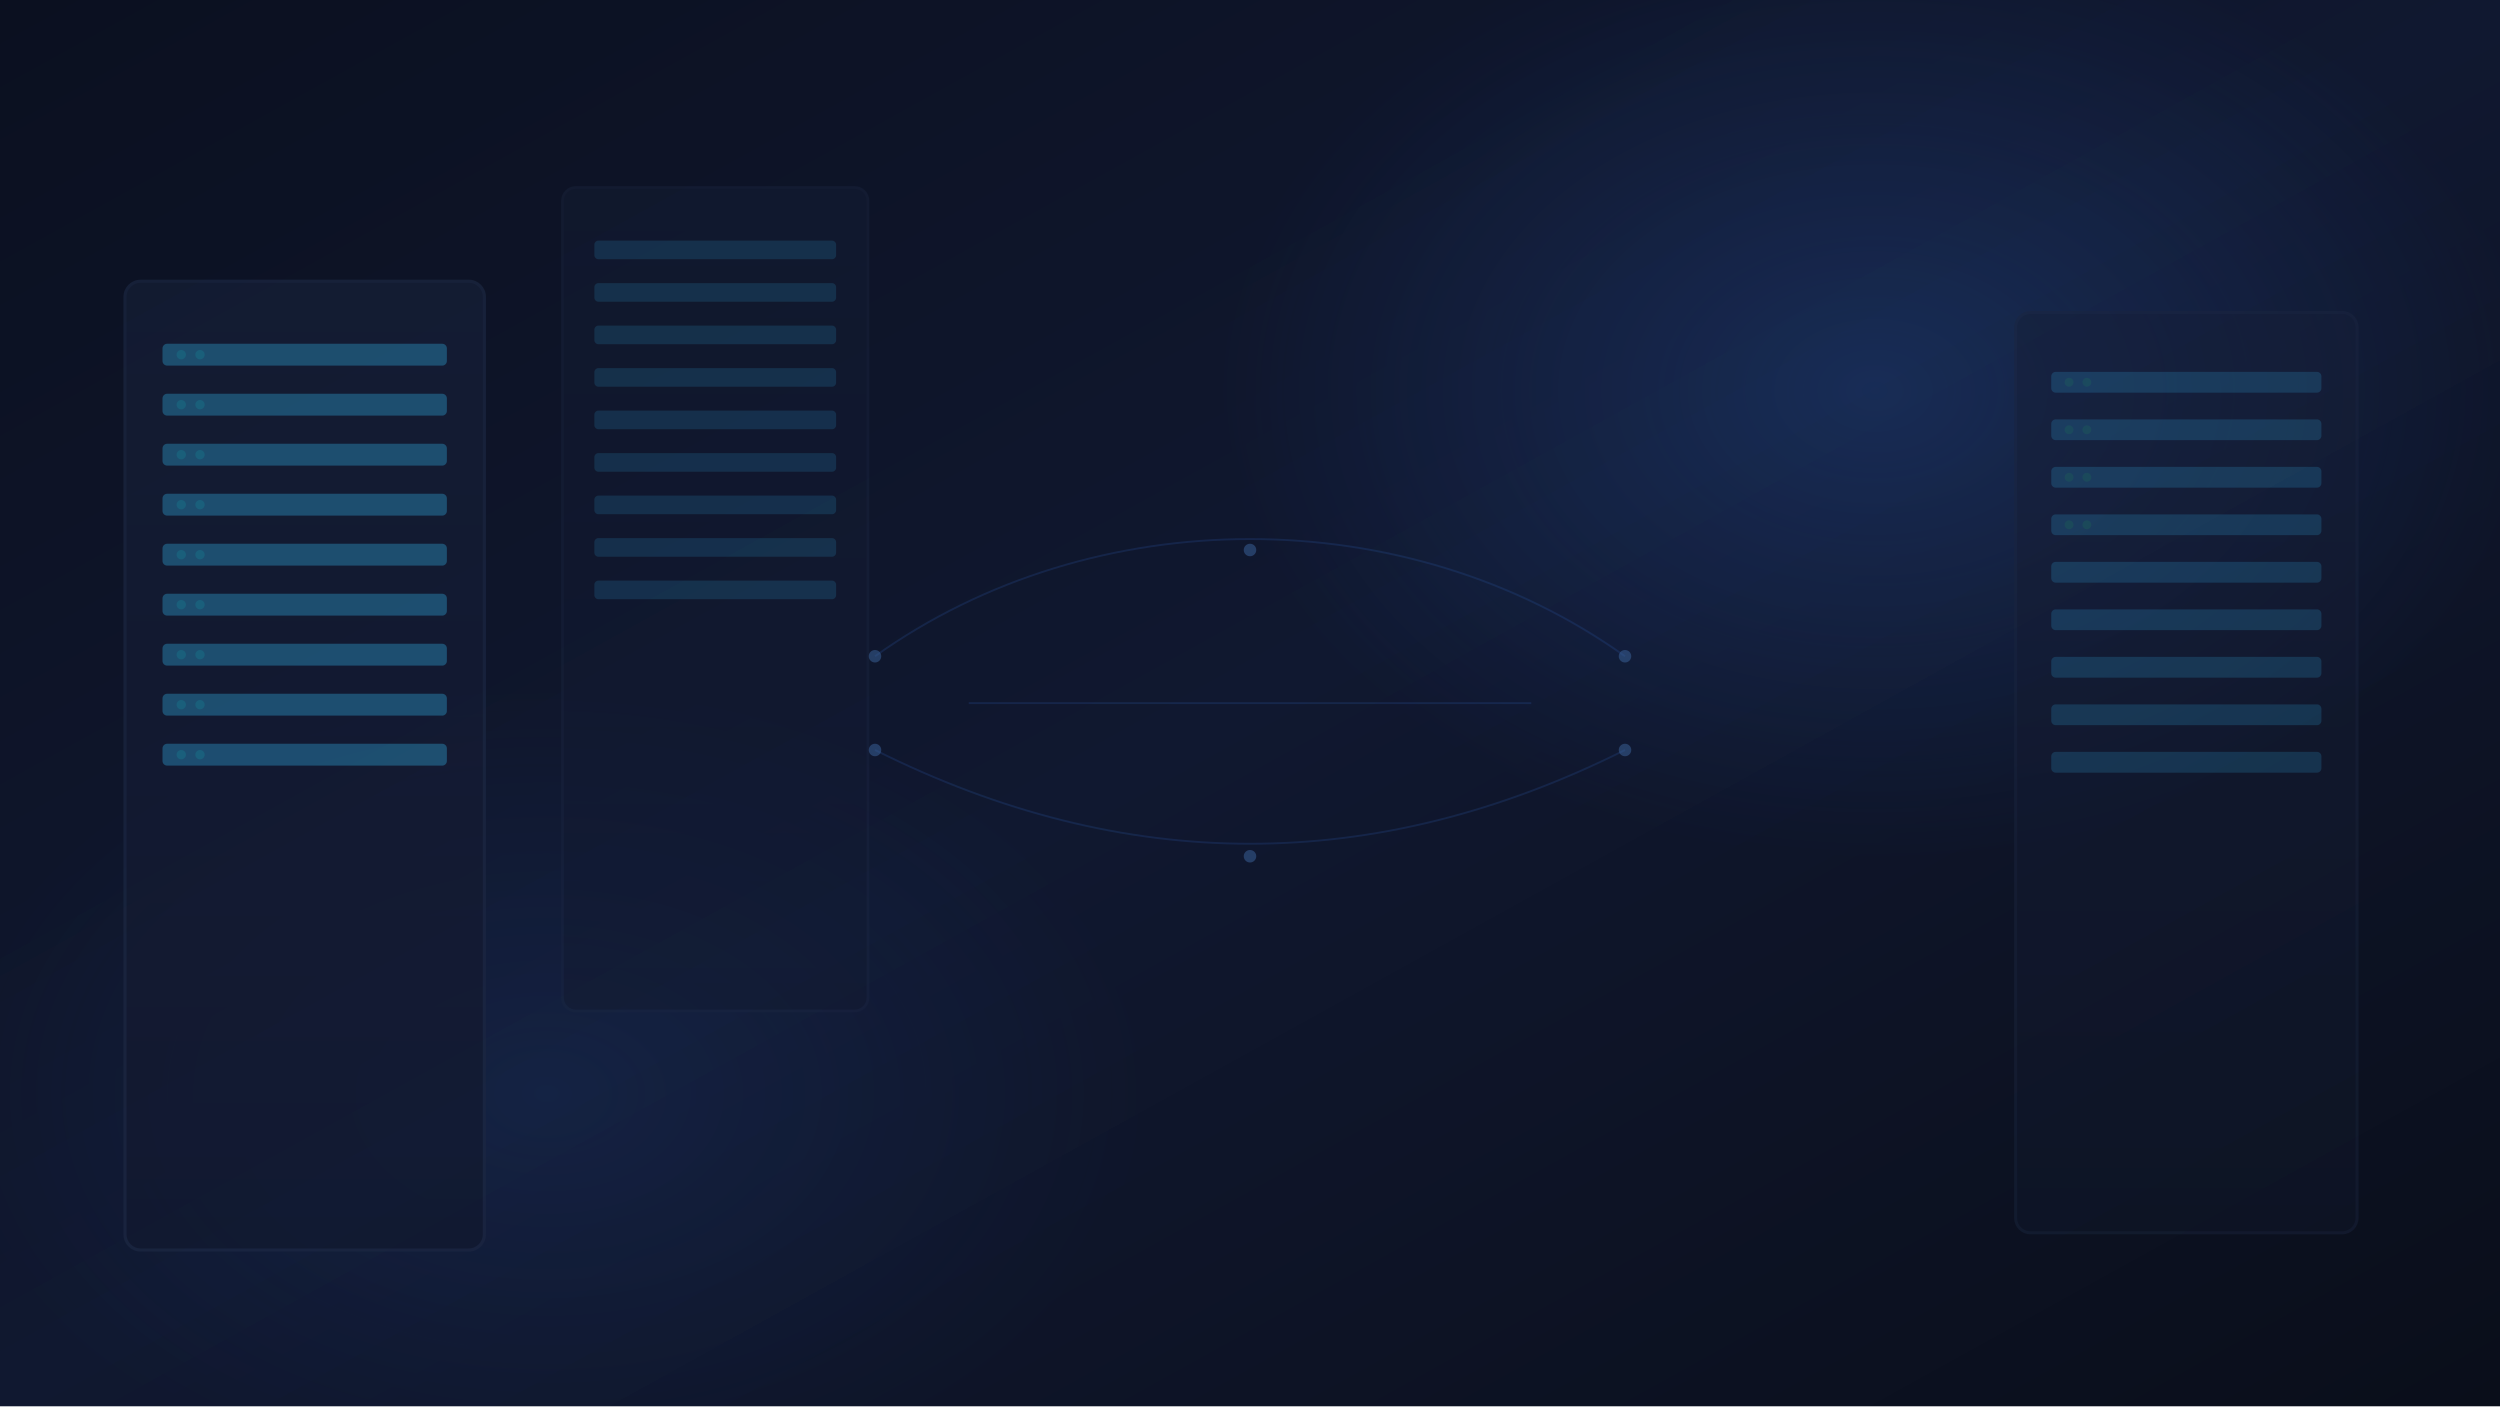
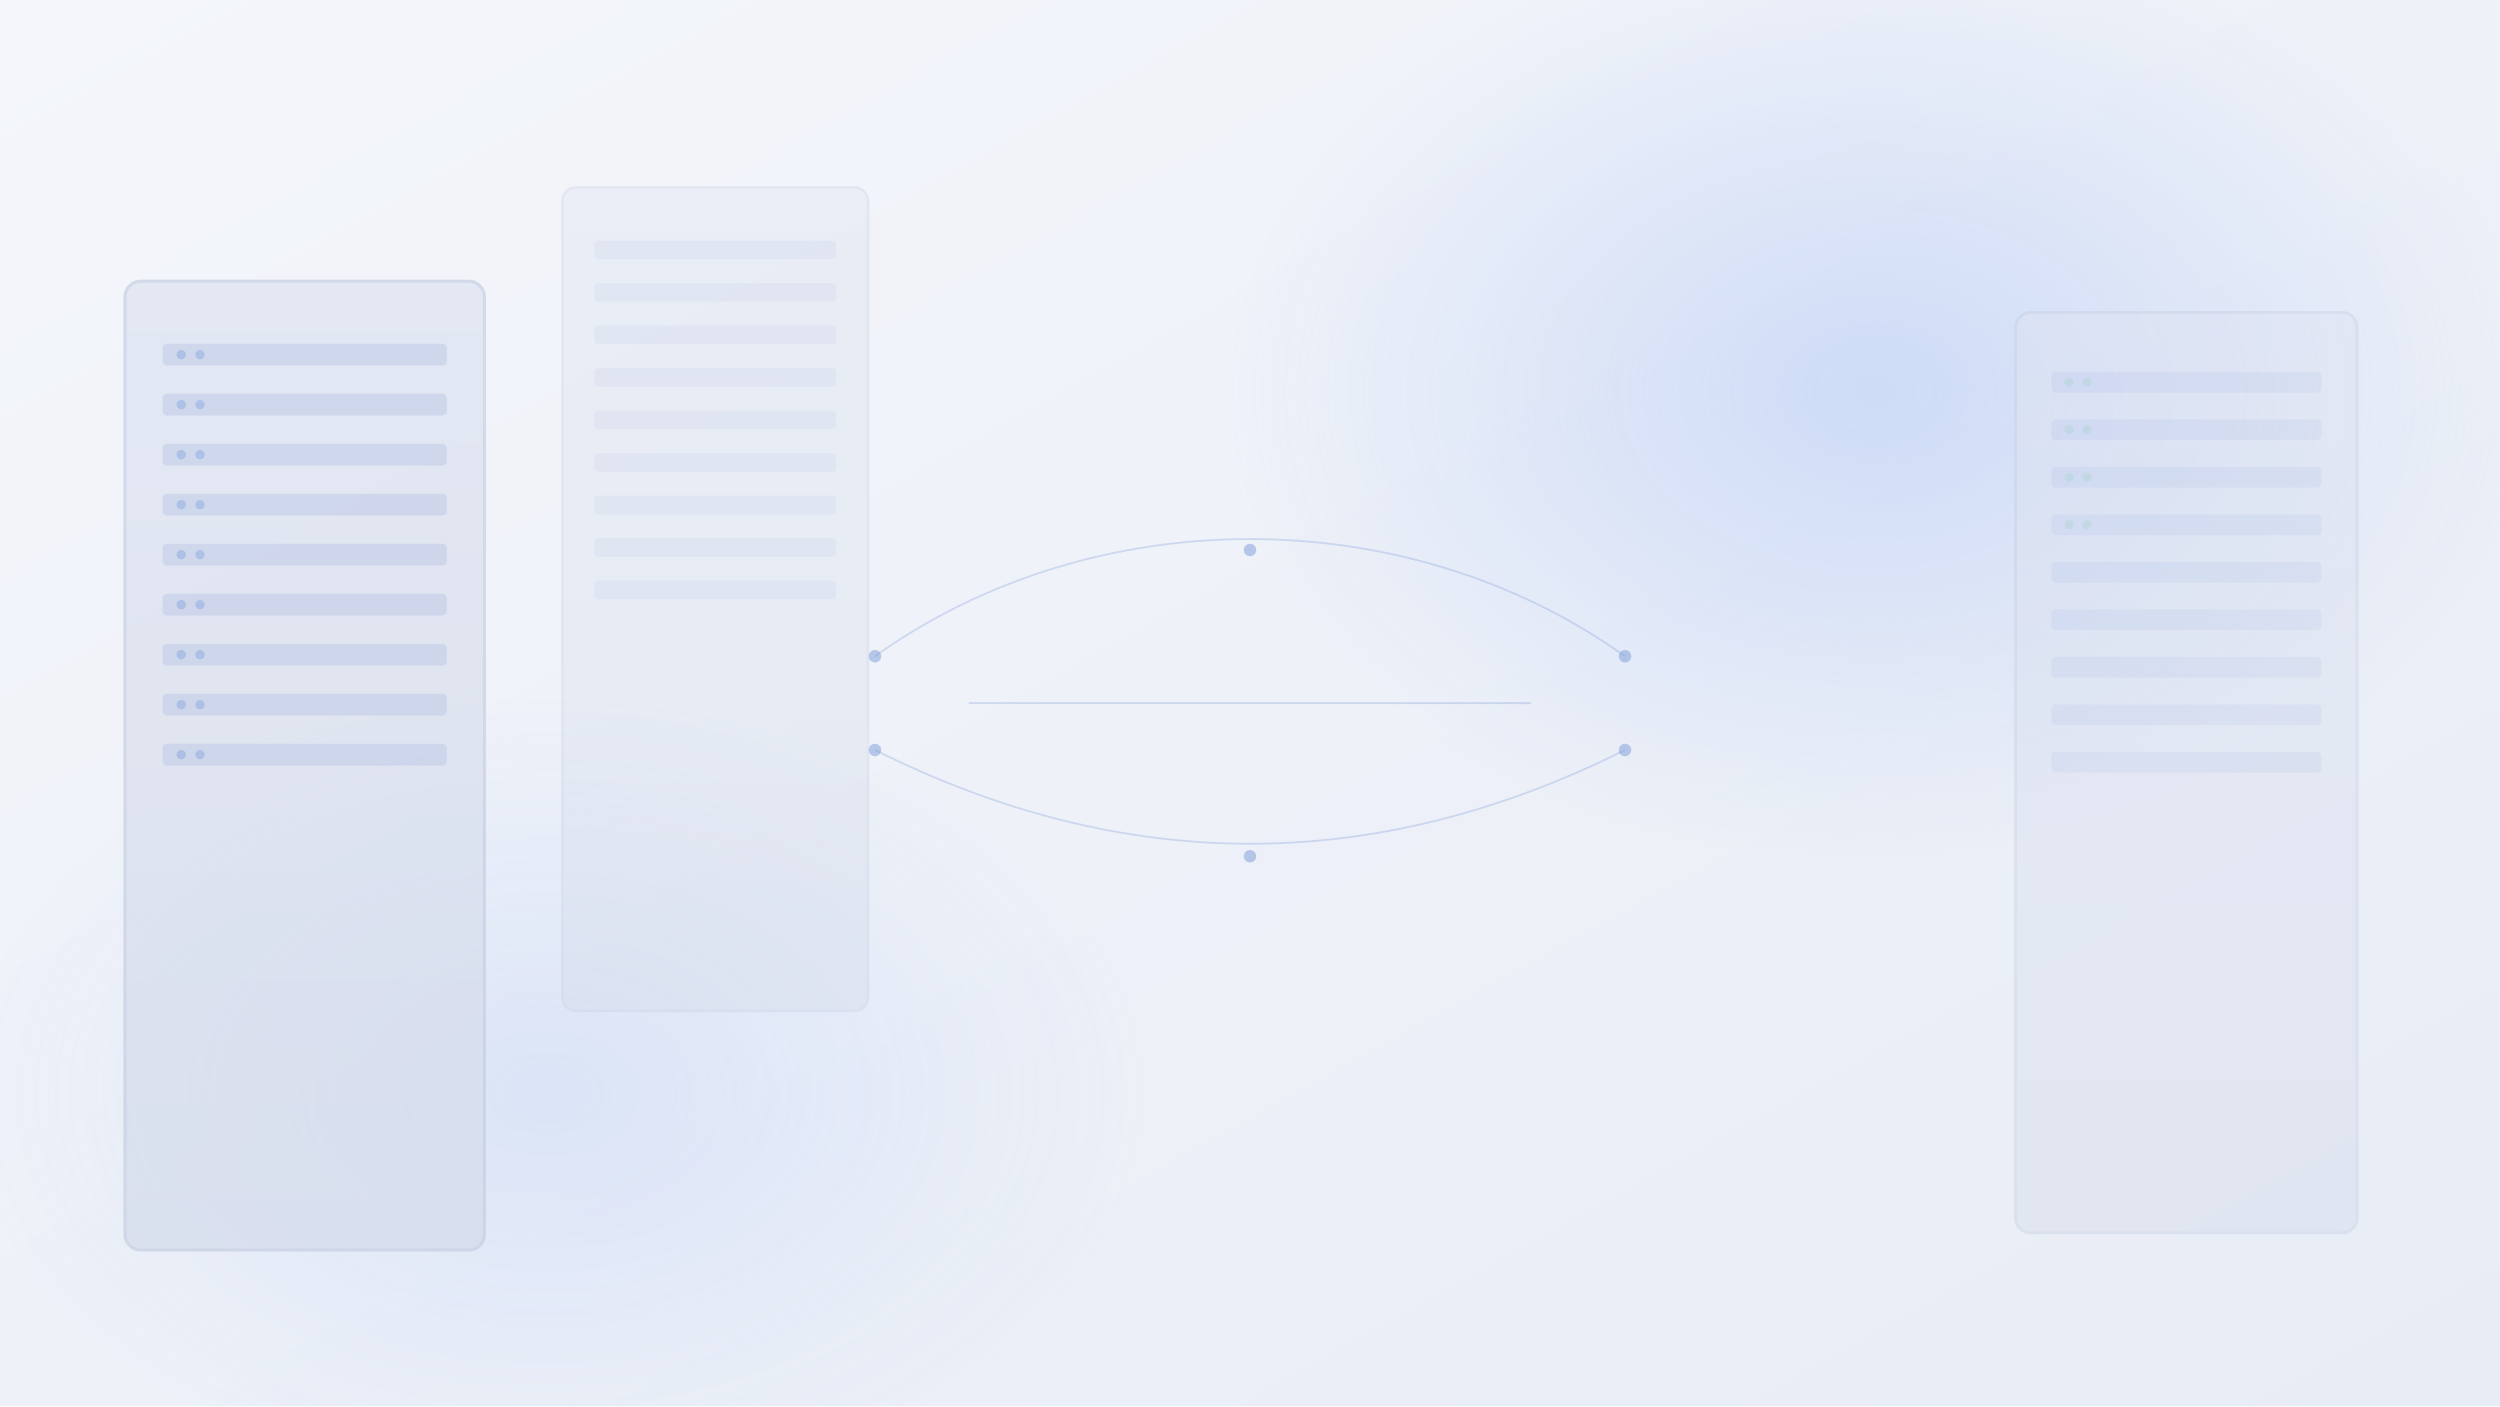
<svg xmlns="http://www.w3.org/2000/svg" width="1600" height="900" viewBox="0 0 1600 900" preserveAspectRatio="xMidYMid slice">
  <defs>
    <linearGradient id="bg" x1="0" y1="0" x2="1" y2="1">
-       <stop offset="0" stop-color="#0b1020" />
-       <stop offset="0.5" stop-color="#101830" />
-       <stop offset="1" stop-color="#0a0e1a" />
+       <stop offset="0" stop-color="#f4f6fb" />
+       <stop offset="0.5" stop-color="#eef1f8" />
+       <stop offset="1" stop-color="#e8ecf5" />
    </linearGradient>
    <linearGradient id="rack" x1="0" y1="0" x2="0" y2="1">
-       <stop offset="0" stop-color="#1a2440" />
-       <stop offset="1" stop-color="#131a30" />
+       <stop offset="0" stop-color="#dde3f0" />
+       <stop offset="1" stop-color="#d3dae9" />
    </linearGradient>
    <radialGradient id="glow" cx="0.5" cy="0.5" r="0.5">
-       <stop offset="0" stop-color="#3b82f6" stop-opacity="0.35" />
-       <stop offset="1" stop-color="#3b82f6" stop-opacity="0" />
+       <stop offset="0" stop-color="#93b4f5" stop-opacity="0.35" />
+       <stop offset="1" stop-color="#93b4f5" stop-opacity="0" />
    </radialGradient>
  </defs>
  <rect width="1600" height="900" fill="url(#bg)" />
  <ellipse cx="1200" cy="250" rx="420" ry="300" fill="url(#glow)" />
-   <ellipse cx="350" cy="700" rx="380" ry="260" fill="url(#glow)" opacity="0.5" />
-   <g opacity="0.85">
+   <ellipse cx="350" cy="700" rx="380" ry="260" fill="url(#glow)" opacity="0.6" />
+   <g opacity="0.7">
    <g transform="translate(80,180)">
-       <rect x="0" y="0" width="230" height="620" rx="10" fill="url(#rack)" stroke="#22304f" stroke-width="2" />
-       <g fill="#38bdf8" opacity="0.7">
+       <rect x="0" y="0" width="230" height="620" rx="10" fill="url(#rack)" stroke="#c4cde0" stroke-width="2" />
+       <g fill="#b9c6e4" opacity="0.8">
        <rect x="24" y="40" width="182" height="14" rx="3" />
        <rect x="24" y="72" width="182" height="14" rx="3" />
        <rect x="24" y="104" width="182" height="14" rx="3" />
        <rect x="24" y="136" width="182" height="14" rx="3" />
        <rect x="24" y="168" width="182" height="14" rx="3" />
        <rect x="24" y="200" width="182" height="14" rx="3" />
        <rect x="24" y="232" width="182" height="14" rx="3" />
        <rect x="24" y="264" width="182" height="14" rx="3" />
        <rect x="24" y="296" width="182" height="14" rx="3" />
      </g>
-       <g fill="#22d3ee" opacity="0.55">
+       <g fill="#7c9bd8" opacity="0.7">
        <circle cx="36" cy="47" r="3" />
        <circle cx="48" cy="47" r="3" />
        <circle cx="36" cy="79" r="3" />
        <circle cx="48" cy="79" r="3" />
        <circle cx="36" cy="111" r="3" />
        <circle cx="48" cy="111" r="3" />
        <circle cx="36" cy="143" r="3" />
        <circle cx="48" cy="143" r="3" />
        <circle cx="36" cy="175" r="3" />
        <circle cx="48" cy="175" r="3" />
        <circle cx="36" cy="207" r="3" />
        <circle cx="48" cy="207" r="3" />
        <circle cx="36" cy="239" r="3" />
        <circle cx="48" cy="239" r="3" />
        <circle cx="36" cy="271" r="3" />
        <circle cx="48" cy="271" r="3" />
        <circle cx="36" cy="303" r="3" />
        <circle cx="48" cy="303" r="3" />
      </g>
    </g>
-     <g transform="translate(360,120) scale(0.85)" opacity="0.55">
-       <rect x="0" y="0" width="230" height="620" rx="10" fill="url(#rack)" stroke="#22304f" stroke-width="2" />
-       <g fill="#38bdf8" opacity="0.6">
+     <g transform="translate(360,120) scale(0.85)" opacity="0.5">
+       <rect x="0" y="0" width="230" height="620" rx="10" fill="url(#rack)" stroke="#c4cde0" stroke-width="2" />
+       <g fill="#b9c6e4" opacity="0.7">
        <rect x="24" y="40" width="182" height="14" rx="3" />
        <rect x="24" y="72" width="182" height="14" rx="3" />
        <rect x="24" y="104" width="182" height="14" rx="3" />
        <rect x="24" y="136" width="182" height="14" rx="3" />
        <rect x="24" y="168" width="182" height="14" rx="3" />
        <rect x="24" y="200" width="182" height="14" rx="3" />
        <rect x="24" y="232" width="182" height="14" rx="3" />
        <rect x="24" y="264" width="182" height="14" rx="3" />
        <rect x="24" y="296" width="182" height="14" rx="3" />
      </g>
    </g>
-     <g transform="translate(1290,200) scale(0.95)" opacity="0.65">
-       <rect x="0" y="0" width="230" height="620" rx="10" fill="url(#rack)" stroke="#22304f" stroke-width="2" />
-       <g fill="#38bdf8" opacity="0.6">
+     <g transform="translate(1290,200) scale(0.95)" opacity="0.6">
+       <rect x="0" y="0" width="230" height="620" rx="10" fill="url(#rack)" stroke="#c4cde0" stroke-width="2" />
+       <g fill="#b9c6e4" opacity="0.7">
        <rect x="24" y="40" width="182" height="14" rx="3" />
        <rect x="24" y="72" width="182" height="14" rx="3" />
        <rect x="24" y="104" width="182" height="14" rx="3" />
        <rect x="24" y="136" width="182" height="14" rx="3" />
        <rect x="24" y="168" width="182" height="14" rx="3" />
        <rect x="24" y="200" width="182" height="14" rx="3" />
        <rect x="24" y="232" width="182" height="14" rx="3" />
        <rect x="24" y="264" width="182" height="14" rx="3" />
        <rect x="24" y="296" width="182" height="14" rx="3" />
      </g>
-       <g fill="#34d399" opacity="0.5">
+       <g fill="#86c7b4" opacity="0.6">
        <circle cx="36" cy="47" r="3" />
        <circle cx="48" cy="47" r="3" />
        <circle cx="36" cy="79" r="3" />
        <circle cx="48" cy="79" r="3" />
        <circle cx="36" cy="111" r="3" />
        <circle cx="48" cy="111" r="3" />
        <circle cx="36" cy="143" r="3" />
        <circle cx="48" cy="143" r="3" />
      </g>
    </g>
  </g>
-   <g stroke="#3b82f6" stroke-width="1.2" opacity="0.25" fill="none">
+   <g stroke="#7c9bd8" stroke-width="1.2" opacity="0.3" fill="none">
    <path d="M 560 420 C 700 320, 900 320, 1040 420" />
    <path d="M 560 480 C 720 560, 880 560, 1040 480" />
    <path d="M 620 450 L 980 450" />
  </g>
-   <g fill="#60a5fa" opacity="0.5">
+   <g fill="#7c9bd8" opacity="0.5">
    <circle cx="560" cy="420" r="4" />
    <circle cx="560" cy="480" r="4" />
    <circle cx="1040" cy="420" r="4" />
    <circle cx="1040" cy="480" r="4" />
    <circle cx="800" cy="352" r="4" />
    <circle cx="800" cy="548" r="4" />
  </g>
-   <rect width="1600" height="900" fill="url(#bg)" opacity="0.45" />
</svg>
